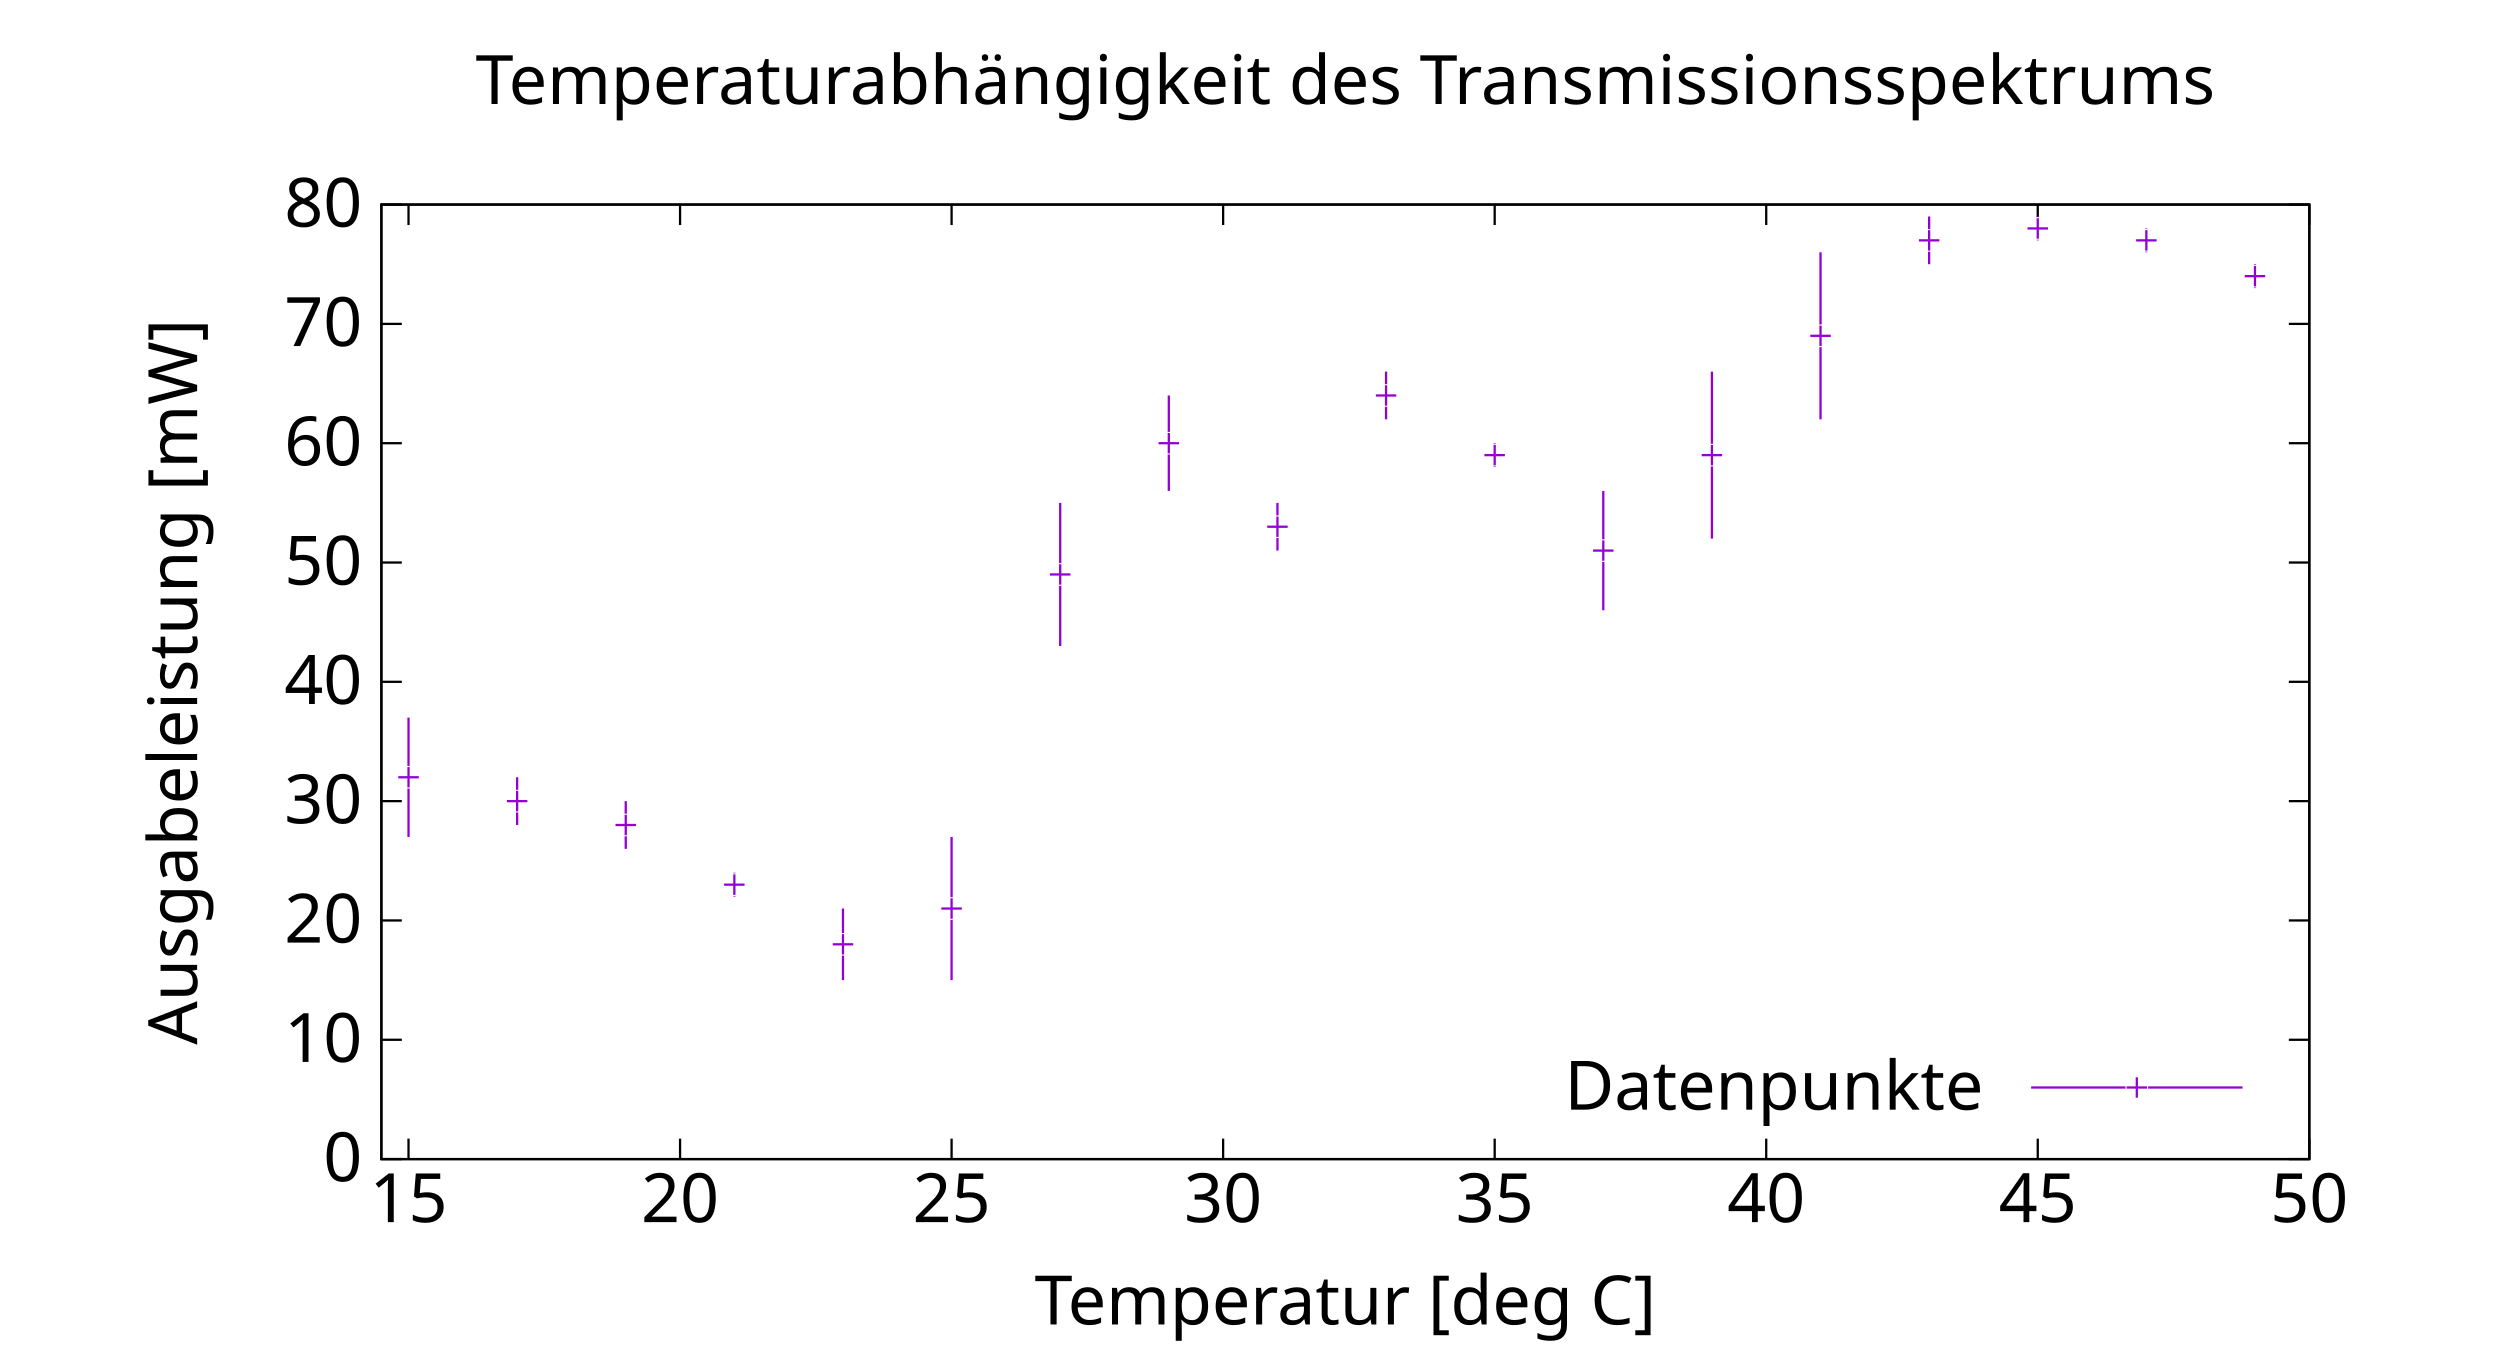
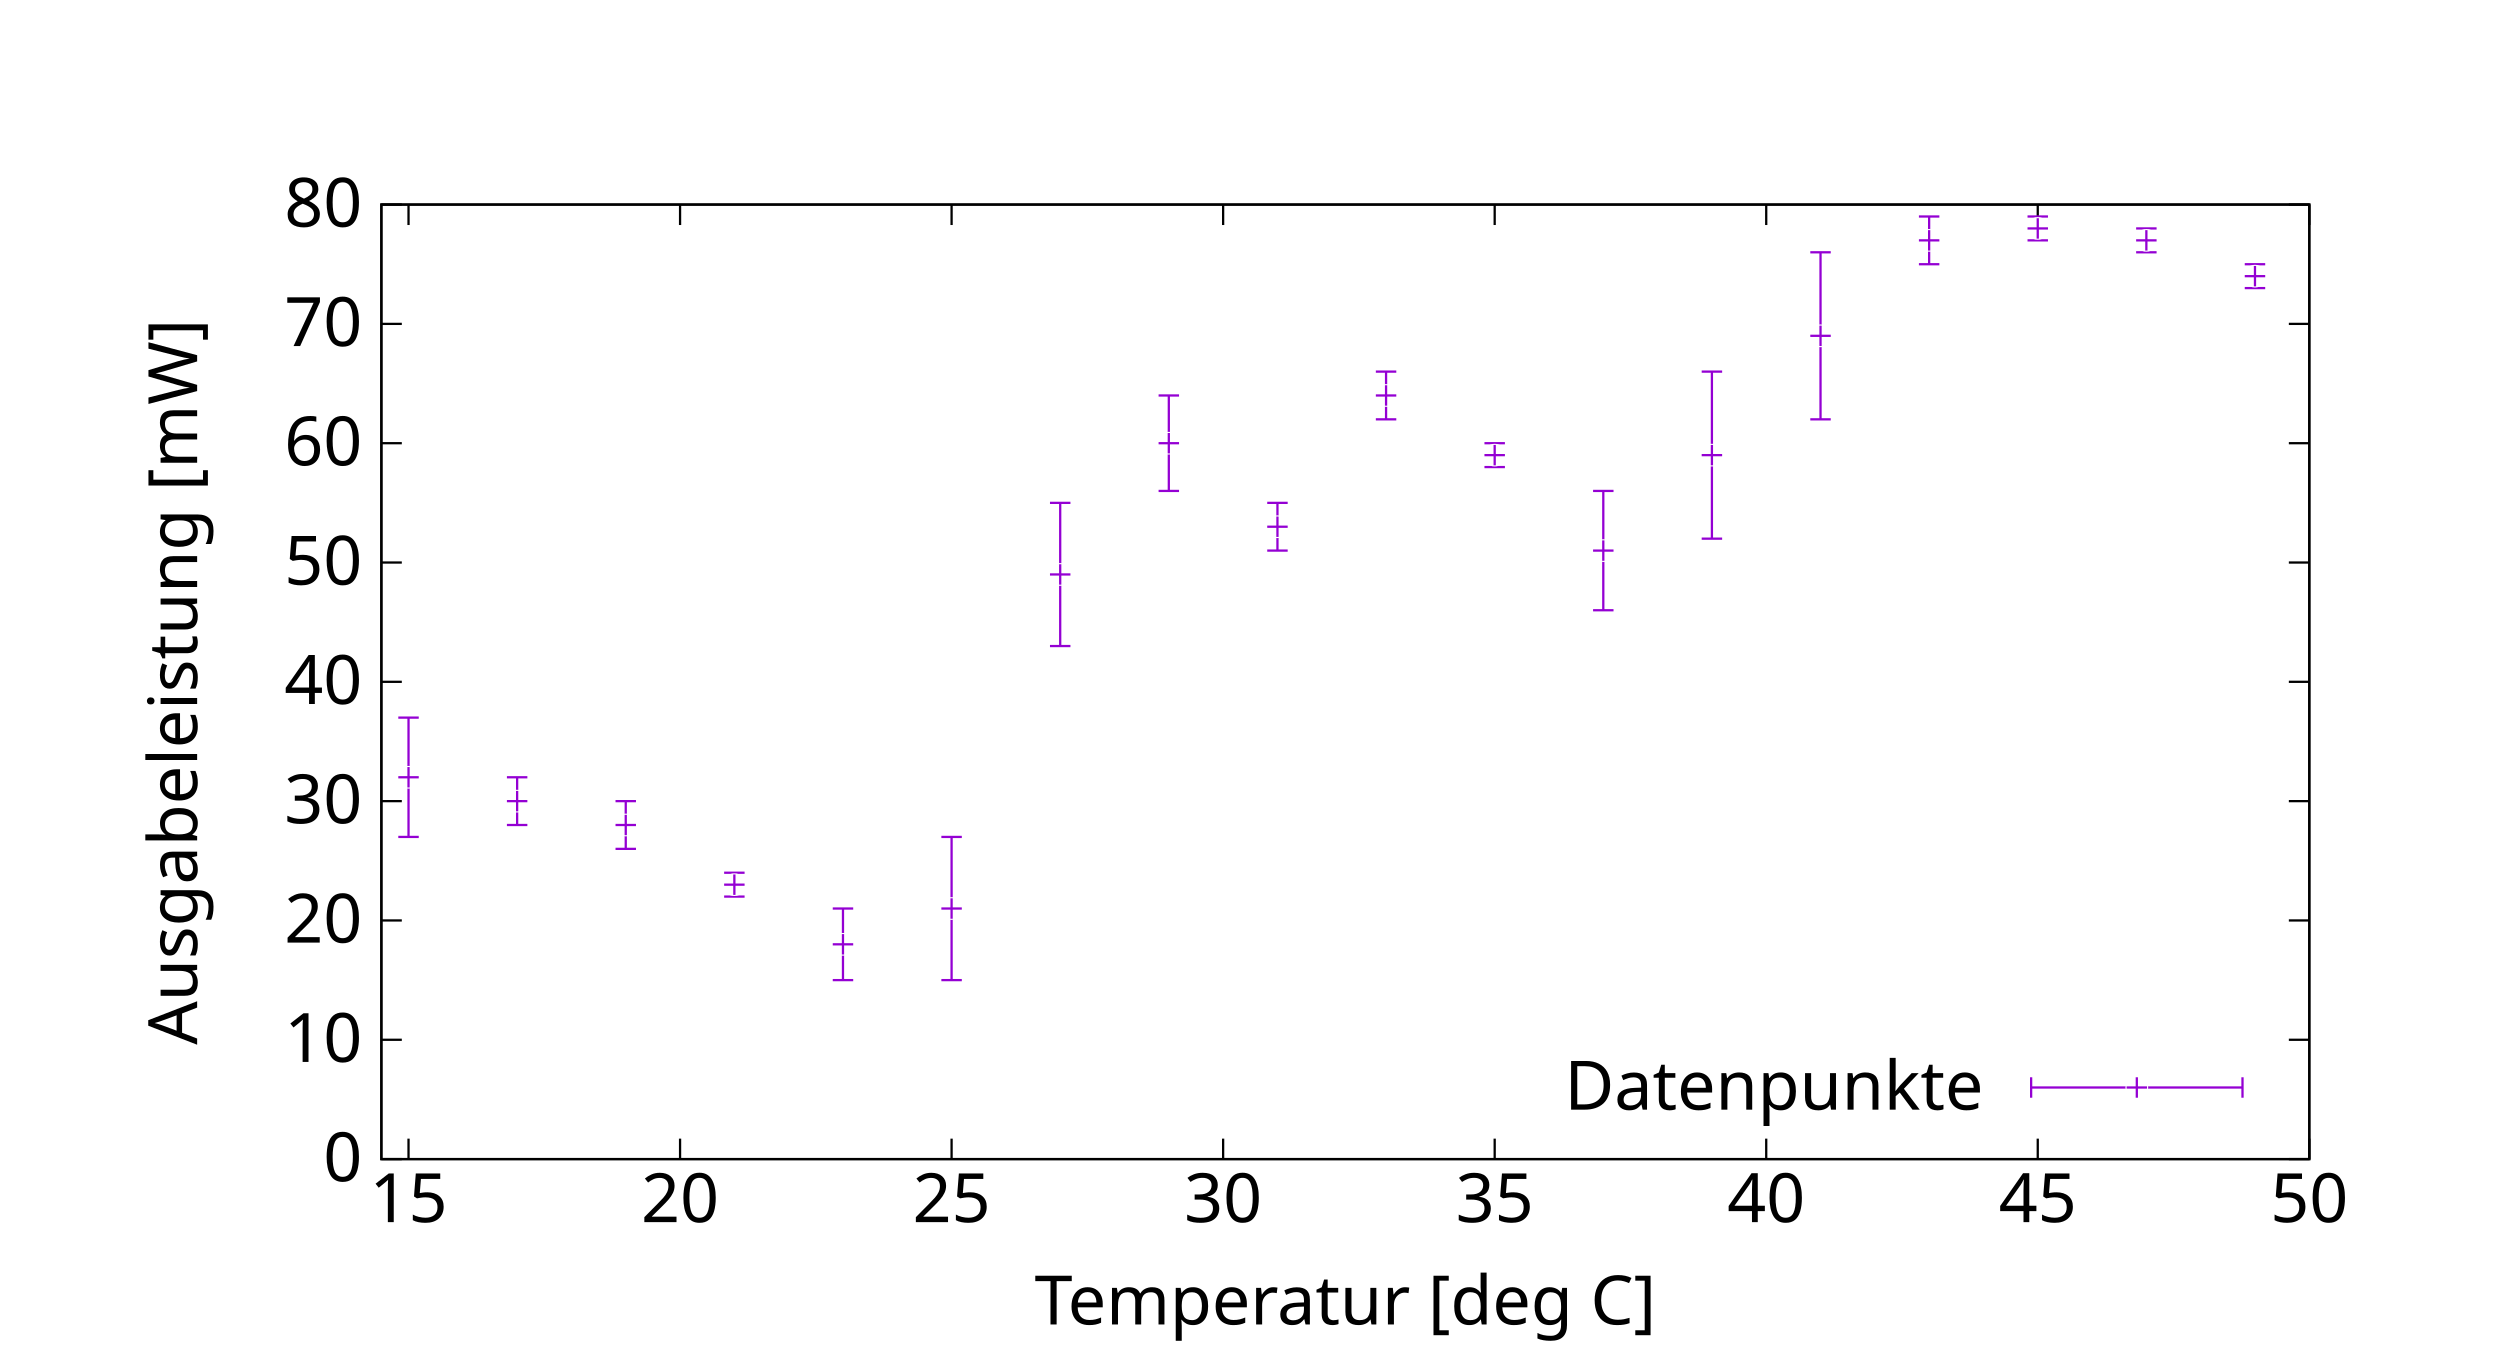
<svg xmlns="http://www.w3.org/2000/svg" xmlns:xlink="http://www.w3.org/1999/xlink" width="1100" height="600" viewBox="0 0 1100 600">
  <g id="gnuplot_canvas">
    <rect x="0" y="0" width="1100" height="600" fill="none" />
    <defs>
      <circle id="gpDot" r="0.5" stroke-width="0.5" stroke="currentColor" />
      <path id="gpPt0" stroke-width="0.222" stroke="currentColor" d="M-1,0 h2 M0,-1 v2" />
      <path id="gpPt1" stroke-width="0.222" stroke="currentColor" d="M-1,-1 L1,1 M1,-1 L-1,1" />
      <path id="gpPt2" stroke-width="0.222" stroke="currentColor" d="M-1,0 L1,0 M0,-1 L0,1 M-1,-1 L1,1 M-1,1 L1,-1" />
      <rect id="gpPt3" stroke-width="0.222" stroke="currentColor" x="-1" y="-1" width="2" height="2" />
      <rect id="gpPt4" stroke-width="0.222" stroke="currentColor" fill="currentColor" x="-1" y="-1" width="2" height="2" />
      <circle id="gpPt5" stroke-width="0.222" stroke="currentColor" cx="0" cy="0" r="1" />
      <use xlink:href="#gpPt5" id="gpPt6" fill="currentColor" stroke="none" />
      <path id="gpPt7" stroke-width="0.222" stroke="currentColor" d="M0,-1.33 L-1.33,0.67 L1.33,0.67 z" />
      <use xlink:href="#gpPt7" id="gpPt8" fill="currentColor" stroke="none" />
      <use xlink:href="#gpPt7" id="gpPt9" stroke="currentColor" transform="rotate(180)" />
      <use xlink:href="#gpPt9" id="gpPt10" fill="currentColor" stroke="none" />
      <use xlink:href="#gpPt3" id="gpPt11" stroke="currentColor" transform="rotate(45)" />
      <use xlink:href="#gpPt11" id="gpPt12" fill="currentColor" stroke="none" />
      <path id="gpPt13" stroke-width="0.222" stroke="currentColor" d="M0,1.330 L1.265,0.411 L0.782,-1.067 L-0.782,-1.076 L-1.265,0.411 z" />
      <use xlink:href="#gpPt13" id="gpPt14" fill="currentColor" stroke="none" />
      <filter id="textbox" filterUnits="objectBoundingBox" x="0" y="0" height="1" width="1">
        <feFlood flood-color="white" flood-opacity="1" result="bgnd" />
        <feComposite in="SourceGraphic" in2="bgnd" operator="atop" />
      </filter>
      <filter id="greybox" filterUnits="objectBoundingBox" x="0" y="0" height="1" width="1">
        <feFlood flood-color="lightgrey" flood-opacity="1" result="grey" />
        <feComposite in="SourceGraphic" in2="grey" operator="atop" />
      </filter>
    </defs>
    <g fill="none" color="white" stroke="currentColor" stroke-width="1.00" stroke-linecap="butt" stroke-linejoin="miter">
</g>
    <g fill="none" color="black" stroke="currentColor" stroke-width="1.00" stroke-linecap="butt" stroke-linejoin="miter">
      <path stroke="black" d="M167.80,510.00 L176.80,510.00 M1016.09,510.00 L1007.09,510.00  " />
      <g transform="translate(159.41,519.75)" stroke="none" fill="black" font-family="Computer Modern" font-size="30.00" text-anchor="end">
        <text>
          <tspan font-family="Computer Modern"> 0</tspan>
        </text>
      </g>
    </g>
    <g fill="none" color="black" stroke="currentColor" stroke-width="1.00" stroke-linecap="butt" stroke-linejoin="miter">
      <path stroke="black" d="M167.80,457.50 L176.80,457.50 M1016.09,457.50 L1007.09,457.50  " />
      <g transform="translate(159.41,467.25)" stroke="none" fill="black" font-family="Computer Modern" font-size="30.00" text-anchor="end">
        <text>
          <tspan font-family="Computer Modern"> 10</tspan>
        </text>
      </g>
    </g>
    <g fill="none" color="black" stroke="currentColor" stroke-width="1.00" stroke-linecap="butt" stroke-linejoin="miter">
      <path stroke="black" d="M167.80,405.00 L176.80,405.00 M1016.09,405.00 L1007.09,405.00  " />
      <g transform="translate(159.41,414.75)" stroke="none" fill="black" font-family="Computer Modern" font-size="30.00" text-anchor="end">
        <text>
          <tspan font-family="Computer Modern"> 20</tspan>
        </text>
      </g>
    </g>
    <g fill="none" color="black" stroke="currentColor" stroke-width="1.00" stroke-linecap="butt" stroke-linejoin="miter">
      <path stroke="black" d="M167.80,352.50 L176.80,352.50 M1016.09,352.50 L1007.09,352.50  " />
      <g transform="translate(159.41,362.25)" stroke="none" fill="black" font-family="Computer Modern" font-size="30.00" text-anchor="end">
        <text>
          <tspan font-family="Computer Modern"> 30</tspan>
        </text>
      </g>
    </g>
    <g fill="none" color="black" stroke="currentColor" stroke-width="1.00" stroke-linecap="butt" stroke-linejoin="miter">
      <path stroke="black" d="M167.80,300.00 L176.80,300.00 M1016.09,300.00 L1007.09,300.00  " />
      <g transform="translate(159.41,309.75)" stroke="none" fill="black" font-family="Computer Modern" font-size="30.00" text-anchor="end">
        <text>
          <tspan font-family="Computer Modern"> 40</tspan>
        </text>
      </g>
    </g>
    <g fill="none" color="black" stroke="currentColor" stroke-width="1.00" stroke-linecap="butt" stroke-linejoin="miter">
      <path stroke="black" d="M167.80,247.51 L176.80,247.51 M1016.09,247.51 L1007.09,247.51  " />
      <g transform="translate(159.41,257.26)" stroke="none" fill="black" font-family="Computer Modern" font-size="30.00" text-anchor="end">
        <text>
          <tspan font-family="Computer Modern"> 50</tspan>
        </text>
      </g>
    </g>
    <g fill="none" color="black" stroke="currentColor" stroke-width="1.00" stroke-linecap="butt" stroke-linejoin="miter">
      <path stroke="black" d="M167.80,195.01 L176.80,195.01 M1016.09,195.01 L1007.09,195.01  " />
      <g transform="translate(159.41,204.76)" stroke="none" fill="black" font-family="Computer Modern" font-size="30.00" text-anchor="end">
        <text>
          <tspan font-family="Computer Modern"> 60</tspan>
        </text>
      </g>
    </g>
    <g fill="none" color="black" stroke="currentColor" stroke-width="1.00" stroke-linecap="butt" stroke-linejoin="miter">
      <path stroke="black" d="M167.80,142.51 L176.80,142.51 M1016.09,142.51 L1007.09,142.51  " />
      <g transform="translate(159.41,152.26)" stroke="none" fill="black" font-family="Computer Modern" font-size="30.00" text-anchor="end">
        <text>
          <tspan font-family="Computer Modern"> 70</tspan>
        </text>
      </g>
    </g>
    <g fill="none" color="black" stroke="currentColor" stroke-width="1.00" stroke-linecap="butt" stroke-linejoin="miter">
      <path stroke="black" d="M167.80,90.01 L176.80,90.01 M1016.09,90.01 L1007.09,90.01  " />
      <g transform="translate(159.41,99.76)" stroke="none" fill="black" font-family="Computer Modern" font-size="30.00" text-anchor="end">
        <text>
          <tspan font-family="Computer Modern"> 80</tspan>
        </text>
      </g>
    </g>
    <g fill="none" color="black" stroke="currentColor" stroke-width="1.00" stroke-linecap="butt" stroke-linejoin="miter">
      <path stroke="black" d="M179.75,510.00 L179.75,501.00 M179.75,90.01 L179.75,99.01  " />
      <g transform="translate(179.75,537.75)" stroke="none" fill="black" font-family="Computer Modern" font-size="30.00" text-anchor="middle">
        <text>
          <tspan font-family="Computer Modern"> 15</tspan>
        </text>
      </g>
    </g>
    <g fill="none" color="black" stroke="currentColor" stroke-width="1.00" stroke-linecap="butt" stroke-linejoin="miter">
      <path stroke="black" d="M299.23,510.00 L299.23,501.00 M299.23,90.01 L299.23,99.01  " />
      <g transform="translate(299.23,537.75)" stroke="none" fill="black" font-family="Computer Modern" font-size="30.00" text-anchor="middle">
        <text>
          <tspan font-family="Computer Modern"> 20</tspan>
        </text>
      </g>
    </g>
    <g fill="none" color="black" stroke="currentColor" stroke-width="1.00" stroke-linecap="butt" stroke-linejoin="miter">
      <path stroke="black" d="M418.70,510.00 L418.70,501.00 M418.70,90.01 L418.70,99.01  " />
      <g transform="translate(418.70,537.75)" stroke="none" fill="black" font-family="Computer Modern" font-size="30.00" text-anchor="middle">
        <text>
          <tspan font-family="Computer Modern"> 25</tspan>
        </text>
      </g>
    </g>
    <g fill="none" color="black" stroke="currentColor" stroke-width="1.00" stroke-linecap="butt" stroke-linejoin="miter">
      <path stroke="black" d="M538.18,510.00 L538.18,501.00 M538.18,90.01 L538.18,99.01  " />
      <g transform="translate(538.18,537.75)" stroke="none" fill="black" font-family="Computer Modern" font-size="30.00" text-anchor="middle">
        <text>
          <tspan font-family="Computer Modern"> 30</tspan>
        </text>
      </g>
    </g>
    <g fill="none" color="black" stroke="currentColor" stroke-width="1.00" stroke-linecap="butt" stroke-linejoin="miter">
      <path stroke="black" d="M657.66,510.00 L657.66,501.00 M657.66,90.01 L657.66,99.01  " />
      <g transform="translate(657.66,537.75)" stroke="none" fill="black" font-family="Computer Modern" font-size="30.00" text-anchor="middle">
        <text>
          <tspan font-family="Computer Modern"> 35</tspan>
        </text>
      </g>
    </g>
    <g fill="none" color="black" stroke="currentColor" stroke-width="1.00" stroke-linecap="butt" stroke-linejoin="miter">
      <path stroke="black" d="M777.14,510.00 L777.14,501.00 M777.14,90.01 L777.14,99.01  " />
      <g transform="translate(777.14,537.75)" stroke="none" fill="black" font-family="Computer Modern" font-size="30.00" text-anchor="middle">
        <text>
          <tspan font-family="Computer Modern"> 40</tspan>
        </text>
      </g>
    </g>
    <g fill="none" color="black" stroke="currentColor" stroke-width="1.00" stroke-linecap="butt" stroke-linejoin="miter">
      <path stroke="black" d="M896.61,510.00 L896.61,501.00 M896.61,90.01 L896.61,99.01  " />
      <g transform="translate(896.61,537.75)" stroke="none" fill="black" font-family="Computer Modern" font-size="30.00" text-anchor="middle">
        <text>
          <tspan font-family="Computer Modern"> 45</tspan>
        </text>
      </g>
    </g>
    <g fill="none" color="black" stroke="currentColor" stroke-width="1.00" stroke-linecap="butt" stroke-linejoin="miter">
      <path stroke="black" d="M1016.09,510.00 L1016.09,501.00 M1016.09,90.01 L1016.09,99.01  " />
      <g transform="translate(1016.09,537.75)" stroke="none" fill="black" font-family="Computer Modern" font-size="30.00" text-anchor="middle">
        <text>
          <tspan font-family="Computer Modern"> 50</tspan>
        </text>
      </g>
    </g>
    <g fill="none" color="black" stroke="currentColor" stroke-width="1.00" stroke-linecap="butt" stroke-linejoin="miter">
</g>
    <g fill="none" color="black" stroke="currentColor" stroke-width="1.00" stroke-linecap="butt" stroke-linejoin="miter">
      <path stroke="black" d="M167.80,90.01 L167.80,510.00 L1016.09,510.00 L1016.09,90.01 L167.80,90.01 Z  " />
    </g>
    <g fill="none" color="black" stroke="currentColor" stroke-width="1.00" stroke-linecap="butt" stroke-linejoin="miter">
      <g transform="translate(86.74,300.01) rotate(270)" stroke="none" fill="black" font-family="Computer Modern" font-size="30.00" text-anchor="middle">
        <text>
          <tspan font-family="Computer Modern">Ausgabeleistung [mW]</tspan>
        </text>
      </g>
    </g>
    <g fill="none" color="black" stroke="currentColor" stroke-width="1.00" stroke-linecap="butt" stroke-linejoin="miter">
      <g transform="translate(591.94,582.75)" stroke="none" fill="black" font-family="Computer Modern" font-size="30.00" text-anchor="middle">
        <text>
          <tspan font-family="Computer Modern">Temperatur [deg C]</tspan>
        </text>
      </g>
    </g>
    <g fill="none" color="black" stroke="currentColor" stroke-width="1.00" stroke-linecap="butt" stroke-linejoin="miter">
</g>
    <g id="gnuplot_plot_1">
      <g fill="none" color="black" stroke="currentColor" stroke-width="1.00" stroke-linecap="butt" stroke-linejoin="miter">
        <g transform="translate(872.70,488.25)" stroke="none" fill="black" font-family="Computer Modern" font-size="30.00" text-anchor="end">
          <text>
            <tspan font-family="Computer Modern">Datenpunkte</tspan>
          </text>
        </g>
      </g>
      <g fill="none" color="black" stroke="currentColor" stroke-width="1.00" stroke-linecap="butt" stroke-linejoin="miter">
-         <path stroke="rgb(148,   0, 211)" d="M893.70,478.50 L986.70,478.50 M179.75,368.25 L179.75,315.75 M227.54,363.00 L227.54,342.00 M275.33,373.50 L275.33,352.50   M323.12,394.50 L323.12,384.00 M370.91,431.25 L370.91,399.75 M418.70,431.25 L418.70,368.25 M466.49,284.26 L466.49,221.26   M514.28,216.01 L514.28,174.01 M562.08,242.26 L562.08,221.26 M609.87,184.51 L609.87,163.51 M657.66,205.51 L657.66,195.01   M705.45,268.51 L705.45,216.01 M753.24,237.01 L753.24,163.51 M801.03,184.51 L801.03,111.01 M848.82,116.26 L848.82,95.26   M896.61,105.76 L896.61,95.26 M944.40,111.01 L944.40,100.51 M992.19,126.76 L992.19,116.26  " />
+         <path stroke="rgb(148,   0, 211)" d="M893.70,478.50 L986.70,478.50 M893.70,474.00 L893.70,483.00 M986.70,474.00 L986.70,483.00 M179.75,368.25 L179.75,315.75   M175.25,368.25 L184.25,368.25 M175.25,315.75 L184.25,315.75 M227.54,363.00 L227.54,342.00 M223.04,363.00 L232.04,363.00   M223.04,342.00 L232.04,342.00 M275.33,373.50 L275.33,352.50 M270.83,373.50 L279.83,373.50 M270.83,352.50 L279.83,352.50   M323.12,394.50 L323.12,384.00 M318.62,394.50 L327.62,394.50 M318.62,384.00 L327.62,384.00 M370.91,431.25 L370.91,399.75   M366.41,431.25 L375.41,431.25 M366.41,399.75 L375.41,399.75 M418.70,431.25 L418.70,368.25 M414.20,431.25 L423.20,431.25   M414.20,368.25 L423.20,368.25 M466.49,284.26 L466.49,221.26 M461.99,284.26 L470.99,284.26 M461.99,221.26 L470.99,221.26   M514.28,216.01 L514.28,174.01 M509.78,216.01 L518.78,216.01 M509.78,174.01 L518.78,174.01 M562.08,242.26 L562.08,221.26   M557.58,242.26 L566.58,242.26 M557.58,221.26 L566.58,221.26 M609.87,184.51 L609.87,163.51 M605.37,184.51 L614.37,184.51   M605.37,163.51 L614.37,163.51 M657.66,205.51 L657.66,195.01 M653.16,205.51 L662.16,205.51 M653.16,195.01 L662.16,195.01   M705.45,268.51 L705.45,216.01 M700.95,268.51 L709.95,268.51 M700.95,216.01 L709.95,216.01 M753.24,237.01 L753.24,163.51   M748.74,237.01 L757.74,237.01 M748.74,163.51 L757.74,163.51 M801.03,184.51 L801.03,111.01 M796.53,184.51 L805.53,184.51   M796.53,111.01 L805.53,111.01 M848.82,116.26 L848.82,95.26 M844.32,116.26 L853.32,116.26 M844.32,95.26 L853.32,95.26   M896.61,105.76 L896.61,95.26 M892.11,105.76 L901.11,105.76 M892.11,95.26 L901.11,95.26 M944.40,111.01 L944.40,100.51   M939.90,111.01 L948.90,111.01 M939.90,100.51 L948.90,100.51 M992.19,126.76 L992.19,116.26 M987.69,126.76 L996.69,126.76   M987.69,116.26 L996.69,116.26  " />
      </g>
      <g fill="none" color="black" stroke="currentColor" stroke-width="1.00" stroke-linecap="butt" stroke-linejoin="miter">
        <use xlink:href="#gpPt6" transform="translate(179.75,342.00) scale(4.50)" color="white" />
      </g>
      <g fill="none" color="black" stroke="currentColor" stroke-width="1.00" stroke-linecap="butt" stroke-linejoin="miter">
        <use xlink:href="#gpPt0" transform="translate(179.75,342.00) scale(4.50)" color="rgb(148,   0, 211)" />
        <use xlink:href="#gpPt6" transform="translate(227.54,352.50) scale(4.50)" color="white" />
      </g>
      <g fill="none" color="black" stroke="currentColor" stroke-width="1.00" stroke-linecap="butt" stroke-linejoin="miter">
        <use xlink:href="#gpPt0" transform="translate(227.54,352.50) scale(4.50)" color="rgb(148,   0, 211)" />
        <use xlink:href="#gpPt6" transform="translate(275.33,363.00) scale(4.50)" color="white" />
      </g>
      <g fill="none" color="black" stroke="currentColor" stroke-width="1.00" stroke-linecap="butt" stroke-linejoin="miter">
        <use xlink:href="#gpPt0" transform="translate(275.33,363.00) scale(4.50)" color="rgb(148,   0, 211)" />
        <use xlink:href="#gpPt6" transform="translate(323.12,389.25) scale(4.50)" color="white" />
      </g>
      <g fill="none" color="black" stroke="currentColor" stroke-width="1.00" stroke-linecap="butt" stroke-linejoin="miter">
        <use xlink:href="#gpPt0" transform="translate(323.12,389.25) scale(4.50)" color="rgb(148,   0, 211)" />
        <use xlink:href="#gpPt6" transform="translate(370.91,415.50) scale(4.50)" color="white" />
      </g>
      <g fill="none" color="black" stroke="currentColor" stroke-width="1.00" stroke-linecap="butt" stroke-linejoin="miter">
        <use xlink:href="#gpPt0" transform="translate(370.91,415.50) scale(4.50)" color="rgb(148,   0, 211)" />
        <use xlink:href="#gpPt6" transform="translate(418.70,399.75) scale(4.50)" color="white" />
      </g>
      <g fill="none" color="black" stroke="currentColor" stroke-width="1.00" stroke-linecap="butt" stroke-linejoin="miter">
        <use xlink:href="#gpPt0" transform="translate(418.70,399.75) scale(4.50)" color="rgb(148,   0, 211)" />
        <use xlink:href="#gpPt6" transform="translate(466.49,252.76) scale(4.50)" color="white" />
      </g>
      <g fill="none" color="black" stroke="currentColor" stroke-width="1.00" stroke-linecap="butt" stroke-linejoin="miter">
        <use xlink:href="#gpPt0" transform="translate(466.49,252.76) scale(4.50)" color="rgb(148,   0, 211)" />
        <use xlink:href="#gpPt6" transform="translate(514.28,195.01) scale(4.50)" color="white" />
      </g>
      <g fill="none" color="black" stroke="currentColor" stroke-width="1.00" stroke-linecap="butt" stroke-linejoin="miter">
        <use xlink:href="#gpPt0" transform="translate(514.28,195.01) scale(4.50)" color="rgb(148,   0, 211)" />
        <use xlink:href="#gpPt6" transform="translate(562.08,231.76) scale(4.50)" color="white" />
      </g>
      <g fill="none" color="black" stroke="currentColor" stroke-width="1.00" stroke-linecap="butt" stroke-linejoin="miter">
        <use xlink:href="#gpPt0" transform="translate(562.08,231.76) scale(4.50)" color="rgb(148,   0, 211)" />
        <use xlink:href="#gpPt6" transform="translate(609.87,174.01) scale(4.50)" color="white" />
      </g>
      <g fill="none" color="black" stroke="currentColor" stroke-width="1.00" stroke-linecap="butt" stroke-linejoin="miter">
        <use xlink:href="#gpPt0" transform="translate(609.87,174.01) scale(4.50)" color="rgb(148,   0, 211)" />
        <use xlink:href="#gpPt6" transform="translate(657.66,200.26) scale(4.50)" color="white" />
      </g>
      <g fill="none" color="black" stroke="currentColor" stroke-width="1.00" stroke-linecap="butt" stroke-linejoin="miter">
        <use xlink:href="#gpPt0" transform="translate(657.66,200.26) scale(4.50)" color="rgb(148,   0, 211)" />
        <use xlink:href="#gpPt6" transform="translate(705.45,242.26) scale(4.50)" color="white" />
      </g>
      <g fill="none" color="black" stroke="currentColor" stroke-width="1.00" stroke-linecap="butt" stroke-linejoin="miter">
        <use xlink:href="#gpPt0" transform="translate(705.45,242.26) scale(4.50)" color="rgb(148,   0, 211)" />
        <use xlink:href="#gpPt6" transform="translate(753.24,200.26) scale(4.50)" color="white" />
      </g>
      <g fill="none" color="black" stroke="currentColor" stroke-width="1.00" stroke-linecap="butt" stroke-linejoin="miter">
        <use xlink:href="#gpPt0" transform="translate(753.24,200.26) scale(4.50)" color="rgb(148,   0, 211)" />
        <use xlink:href="#gpPt6" transform="translate(801.03,147.76) scale(4.50)" color="white" />
      </g>
      <g fill="none" color="black" stroke="currentColor" stroke-width="1.00" stroke-linecap="butt" stroke-linejoin="miter">
        <use xlink:href="#gpPt0" transform="translate(801.03,147.76) scale(4.50)" color="rgb(148,   0, 211)" />
        <use xlink:href="#gpPt6" transform="translate(848.82,105.76) scale(4.50)" color="white" />
      </g>
      <g fill="none" color="black" stroke="currentColor" stroke-width="1.00" stroke-linecap="butt" stroke-linejoin="miter">
        <use xlink:href="#gpPt0" transform="translate(848.82,105.76) scale(4.50)" color="rgb(148,   0, 211)" />
        <use xlink:href="#gpPt6" transform="translate(896.61,100.51) scale(4.50)" color="white" />
      </g>
      <g fill="none" color="black" stroke="currentColor" stroke-width="1.00" stroke-linecap="butt" stroke-linejoin="miter">
        <use xlink:href="#gpPt0" transform="translate(896.61,100.51) scale(4.50)" color="rgb(148,   0, 211)" />
        <use xlink:href="#gpPt6" transform="translate(944.40,105.76) scale(4.50)" color="white" />
      </g>
      <g fill="none" color="black" stroke="currentColor" stroke-width="1.00" stroke-linecap="butt" stroke-linejoin="miter">
        <use xlink:href="#gpPt0" transform="translate(944.40,105.76) scale(4.50)" color="rgb(148,   0, 211)" />
        <use xlink:href="#gpPt6" transform="translate(992.19,121.51) scale(4.50)" color="white" />
      </g>
      <g fill="none" color="black" stroke="currentColor" stroke-width="1.00" stroke-linecap="butt" stroke-linejoin="miter">
        <use xlink:href="#gpPt0" transform="translate(992.19,121.51) scale(4.50)" color="rgb(148,   0, 211)" />
        <use xlink:href="#gpPt6" transform="translate(940.20,478.50) scale(4.50)" color="white" />
      </g>
      <g fill="none" color="black" stroke="currentColor" stroke-width="1.00" stroke-linecap="butt" stroke-linejoin="miter">
        <use xlink:href="#gpPt0" transform="translate(940.20,478.50) scale(4.50)" color="rgb(148,   0, 211)" />
      </g>
    </g>
    <g fill="none" color="white" stroke="rgb(148,   0, 211)" stroke-width="2.00" stroke-linecap="butt" stroke-linejoin="miter">
</g>
    <g fill="none" color="black" stroke="currentColor" stroke-width="2.00" stroke-linecap="butt" stroke-linejoin="miter">
</g>
    <g fill="none" color="black" stroke="black" stroke-width="1.00" stroke-linecap="butt" stroke-linejoin="miter">
</g>
    <g fill="none" color="black" stroke="currentColor" stroke-width="1.00" stroke-linecap="butt" stroke-linejoin="miter">
      <path stroke="black" d="M167.80,90.01 L167.80,510.00 L1016.09,510.00 L1016.09,90.01 L167.80,90.01 Z  " />
    </g>
    <g fill="none" color="black" stroke="currentColor" stroke-width="1.00" stroke-linecap="butt" stroke-linejoin="miter">
-       <g transform="translate(591.94,45.76)" stroke="none" fill="black" font-family="Computer Modern" font-size="30.00" text-anchor="middle">
-         <text>
-           <tspan font-family="Computer Modern">Temperaturabhängigkeit des Transmissionsspektrums</tspan>
-         </text>
-       </g>
-     </g>
-     <g fill="none" color="black" stroke="currentColor" stroke-width="1.00" stroke-linecap="butt" stroke-linejoin="miter">
</g>
  </g>
</svg>
